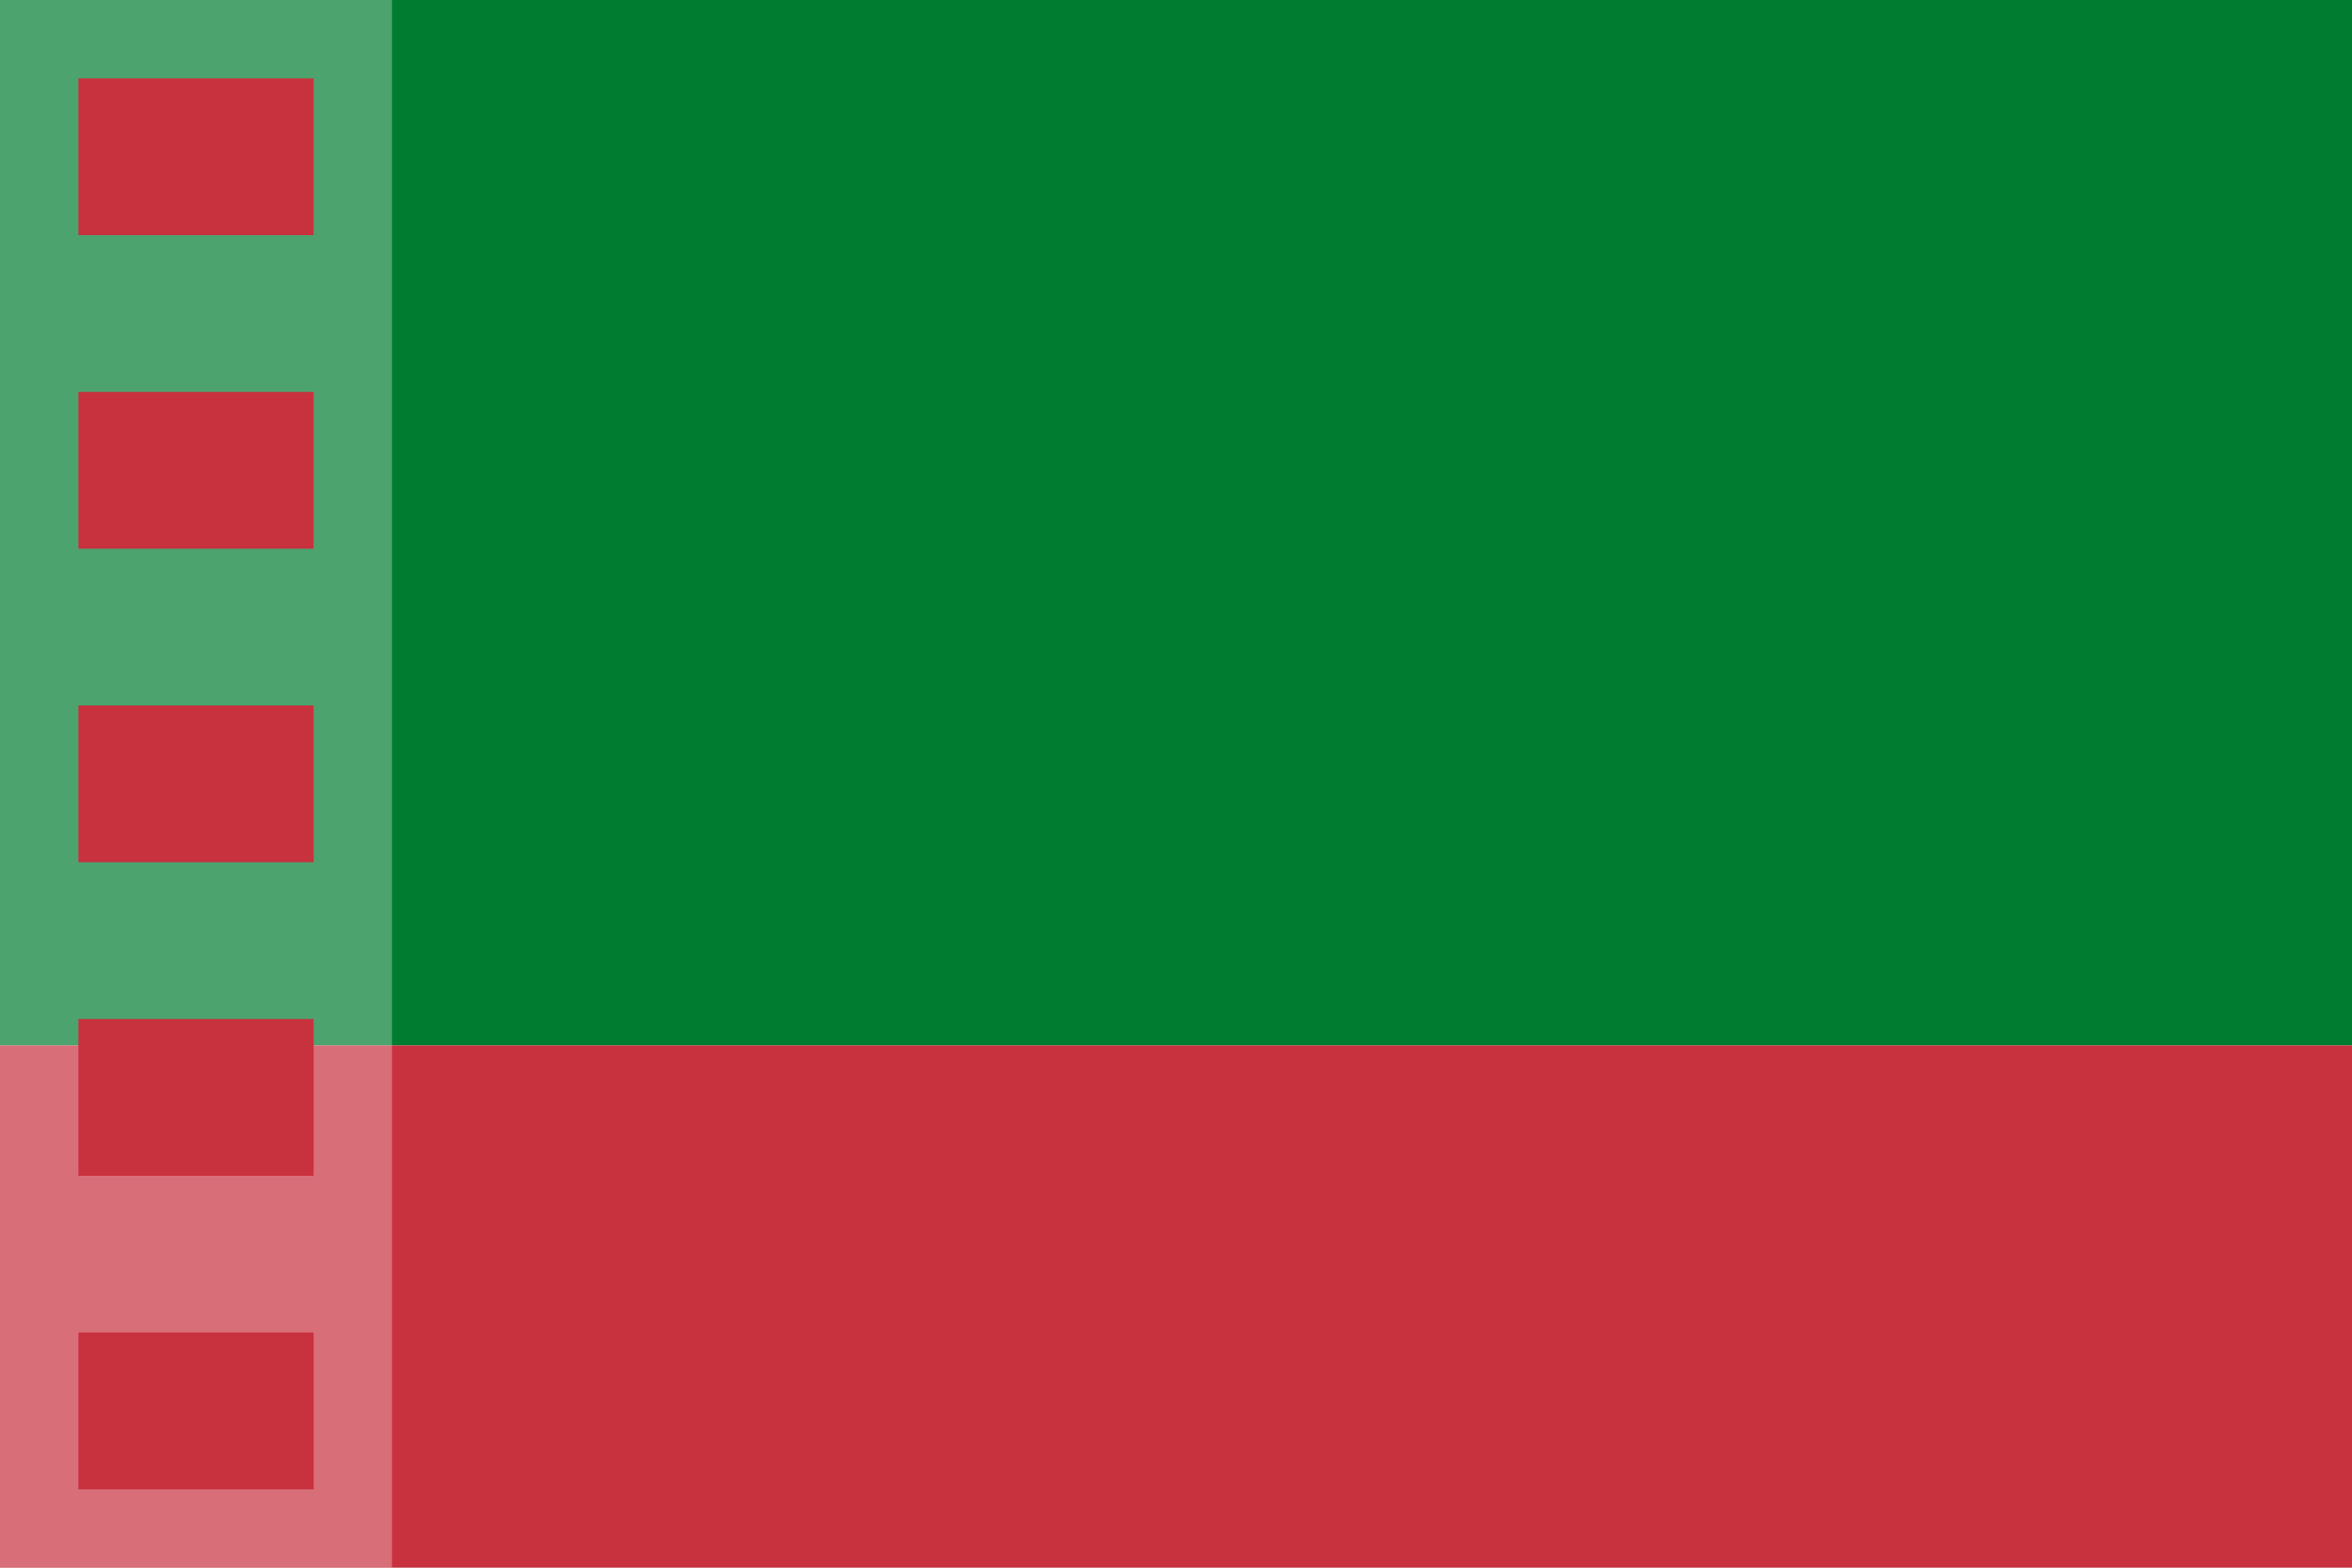
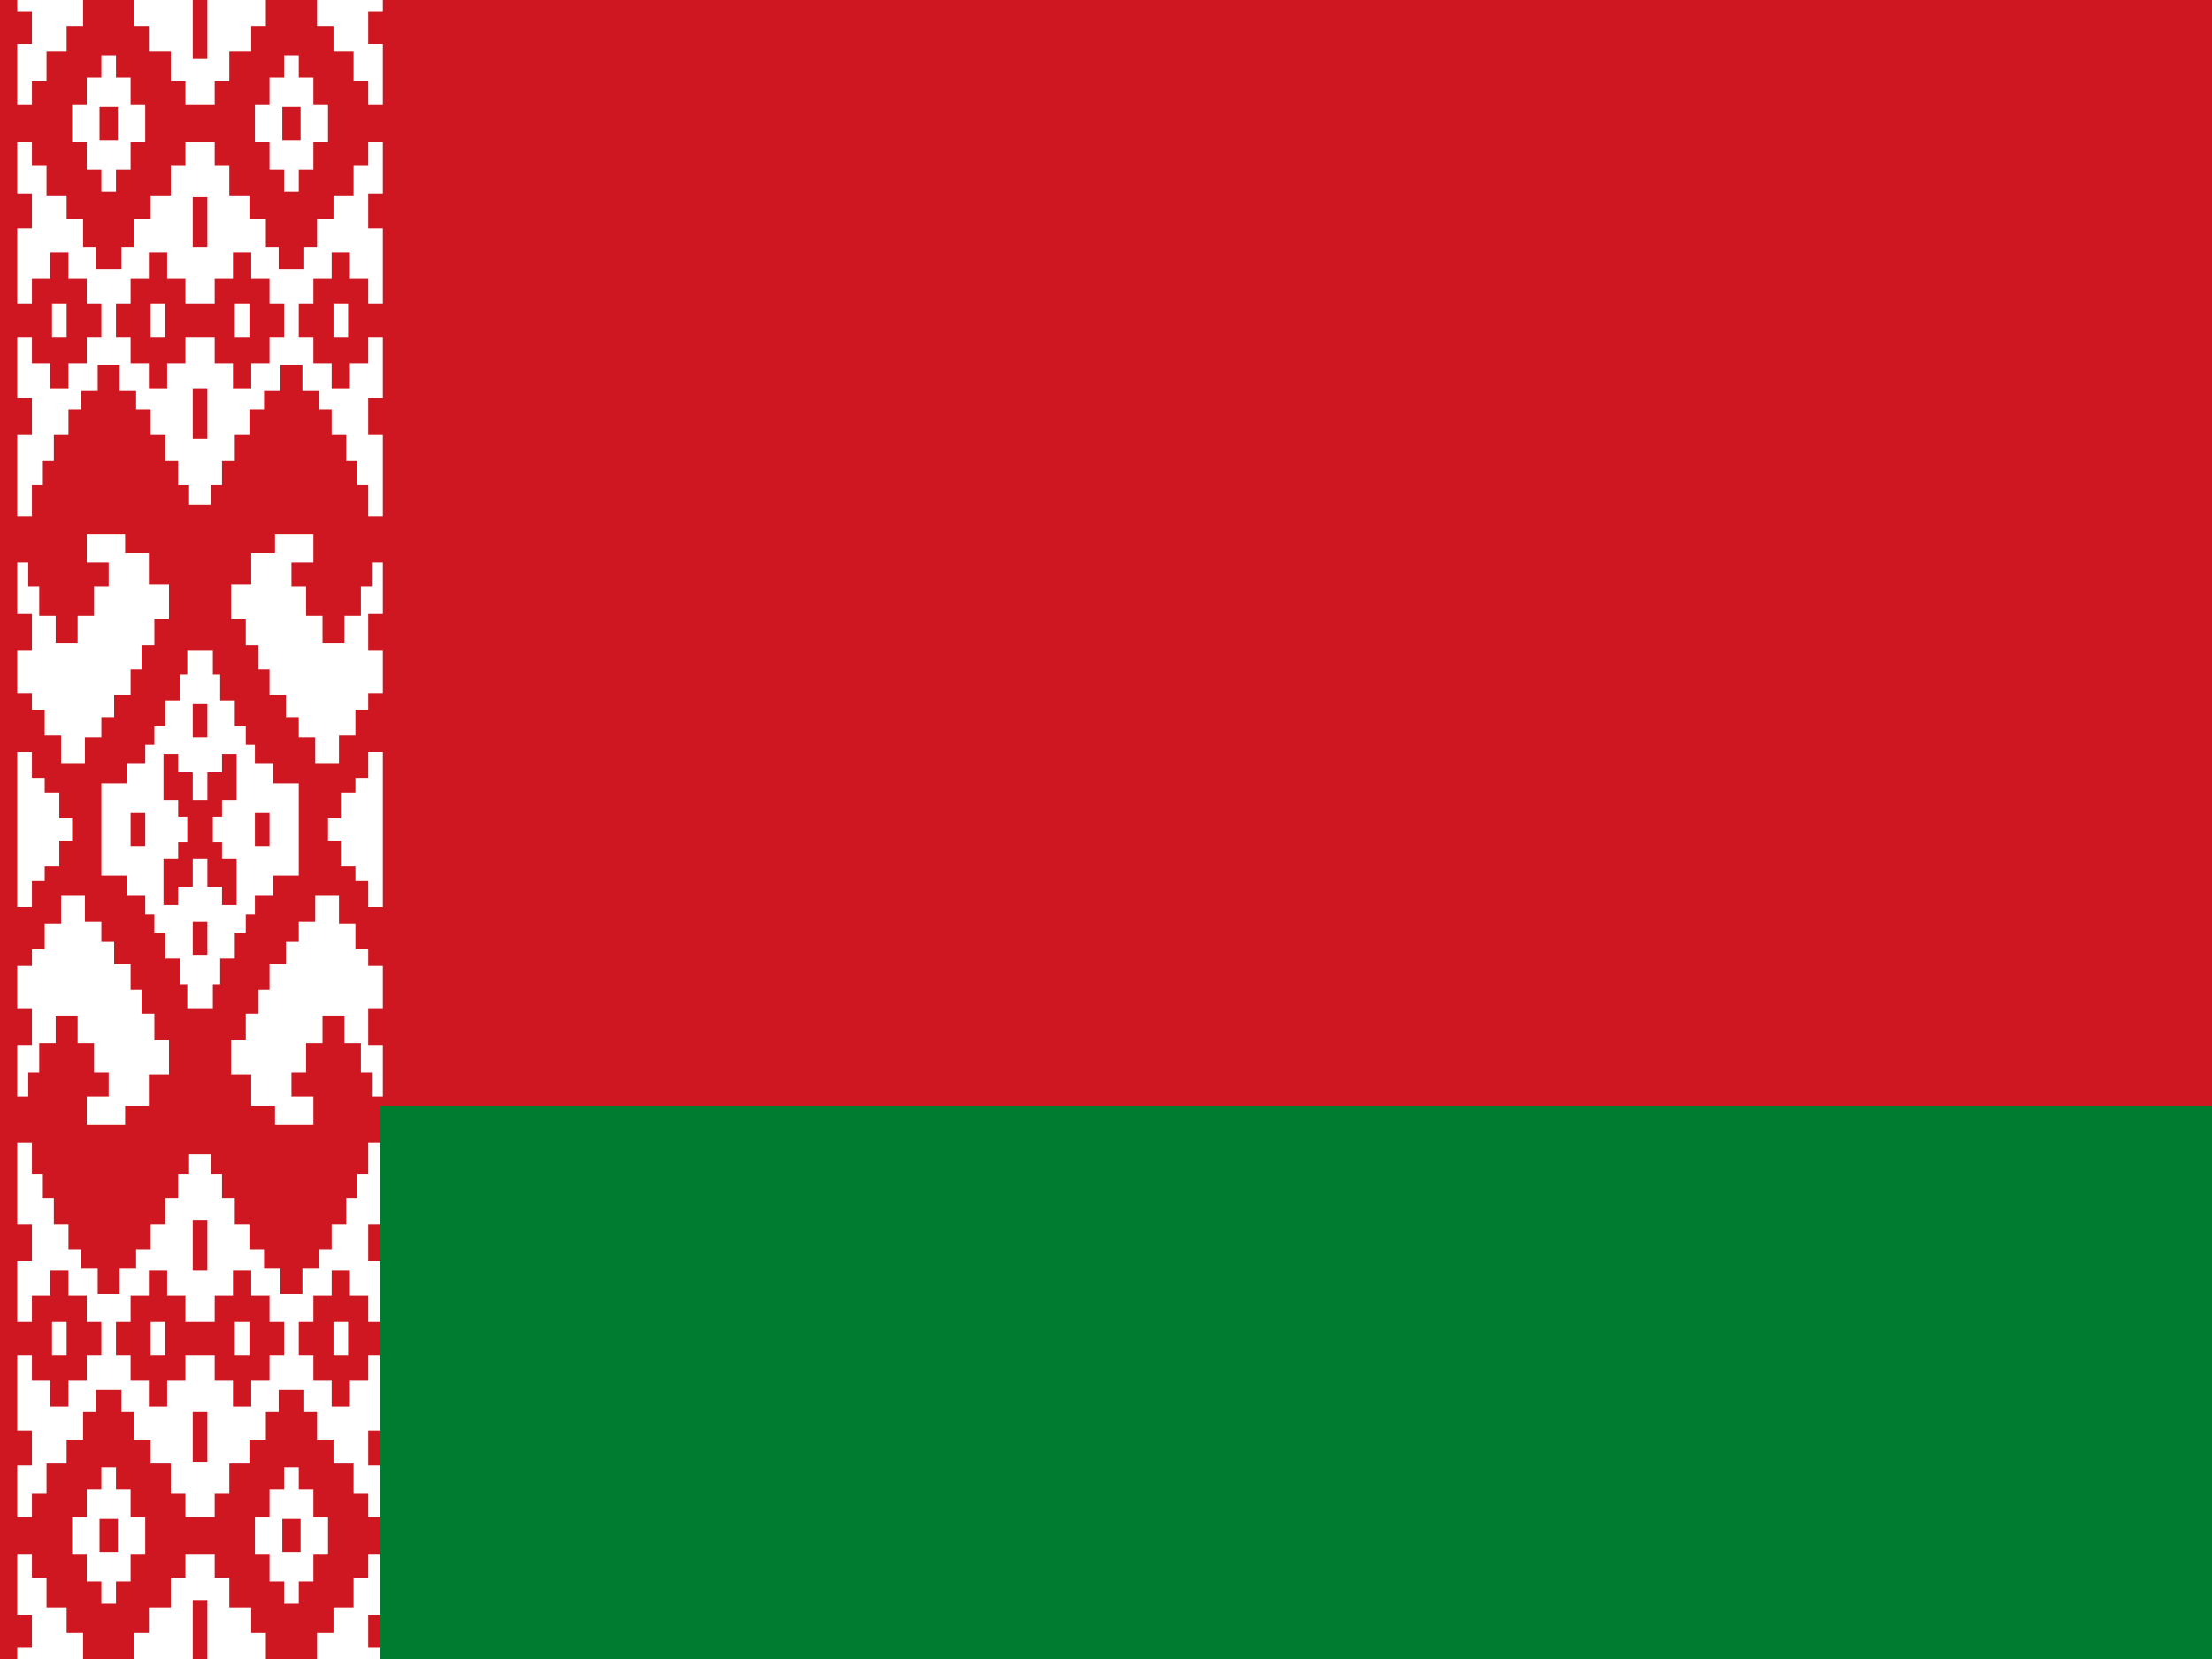
- <svg xmlns="http://www.w3.org/2000/svg" viewBox="0 0 60 40">
-   <rect width="60" height="40" fill="#fff" />
-   <rect y="26.67" width="60" height="13.33" fill="#c8313e" />
-   <rect width="60" height="26.67" fill="#007c30" />
-   <rect width="10" height="40" fill="#fff" opacity="0.3" />
-   <rect x="2" y="2" width="6" height="4" fill="#c8313e" />
-   <rect x="2" y="10" width="6" height="4" fill="#c8313e" />
-   <rect x="2" y="18" width="6" height="4" fill="#c8313e" />
-   <rect x="2" y="26" width="6" height="4" fill="#c8313e" />
-   <rect x="2" y="34" width="6" height="4" fill="#c8313e" />
+ <svg xmlns="http://www.w3.org/2000/svg" xmlns:xlink="http://www.w3.org/1999/xlink" xml:space="preserve" id="flag-icons-by" viewBox="0 0 640 480">
+   <defs>
+     <clipPath id="by-a">
+       <path d="M0 0h200v608h8v284l-8 8H0z" />
+     </clipPath>
+   </defs>
+   <path fill="#ce1720" d="M0 0h640v480H0Z" />
+   <g fill="#fff" clip-path="url(#by-a)" transform="matrix(.52885 0 0 .53333 5 0)">
+     <g id="by-c">
+       <path id="by-b" d="M36 0v14h-9v14H16v16H8v13H-8V24H8V6H-8V0Zm26 77v15h-8v12h-8V92h-8V77h-8V57h8V42h8V30h8v12h8v15h8v20Zm-17-1h10V58H45ZM19 183h8v-18h-8zm54 0h8v-18h-8ZM-8 305H6v13h6v16h9v15h12v-15h9v-16h8v-13H38v-15h21v10h13v17h11v19h-8v14h-7v13h-6v14h-9v12h-7v11h-9v14H24v-15h-9v-14H8v-9H-8v-23H8v-20H-8Z" />
+       <use xlink:href="#by-b" transform="matrix(-1 0 0 1 200 0)" />
+       <path d="M96 0v32h8V0h32v14h-8v14h-12v16h-8v13H92V44h-8V28H72V14h-8V0Zm-2 274v-11h-6v-13h-7v-14h-8v-14h-8v-10h-9v-14H44v14h-9v10h-7v14h-8v14h-6v13H8v17H-8v-44H8v-20H-8v-33H8v14h10v14h10v-14h10v-14h8v-18h-8v-14H28v-14H18v14H8v14H-8v-41H8v-19H-8V77H8v13h8v16h11v13h9v15h7v12h14v-12h7v-15h9v-13h11V90h8V77h16v13h8v16h11v13h9v15h7v12h14v-12h7v-15h9v-13h11V90h8V77h16v28h-16v19h16v41h-16v-14h-10v-14h-10v14h-10v14h-8v18h8v14h10v14h10v-14h10v-14h16v33h-16v20h16v44h-16v-17h-6v-13h-6v-14h-8v-14h-7v-10h-9v-14h-12v14h-9v10h-8v14h-8v14h-7v13h-6v11zm2-167v27h8v-27zm-4 58v-14H82v-14H72v14H62v14h-8v18h8v14h10v14h10v-14h10v-14h16v14h10v14h10v-14h10v-14h8v-18h-8v-14h-10v-14h-10v14h-10v14zm4 46v27h8v-27z" />
+     </g>
+     <use xlink:href="#by-c" transform="matrix(1 0 0 -1 0 900)" />
+     <path d="M-8 408H8v14h7v8h8v14h7v12h-7v14h-8v8H8v14H-8Zm216 0v84h-16v-14h-7v-8h-8v-14h-7v-12h7v-14h8v-8h7v-14ZM62 459h8v-18h-8zm76 0v-18h-8v18zm-42-59h8v-18h-8zm0 100v18h8v-18Zm-50-75h14v-11h10v-10h5v-10h6v-14h8v-14h4v-13h14v13h4v14h8v14h6v10h5v10h10v11h14v50h-14v11h-10v10h-5v10h-6v14h-8v14h-4v13H93v-13h-4v-14h-8v-14h-6v-10h-5v-10H60v-11H46Zm50 9v-15h-8v-10h-8v25h8v9h5v14h-5v9h-8v25h8v-10h8v-15h8v15h8v10h8v-25h-8v-9h-5v-14h5v-9h8v-25h-8v10h-8v15z" />
+   </g>
+   <path fill="#007c30" d="M110 320h530v160H110Z" />
</svg>
